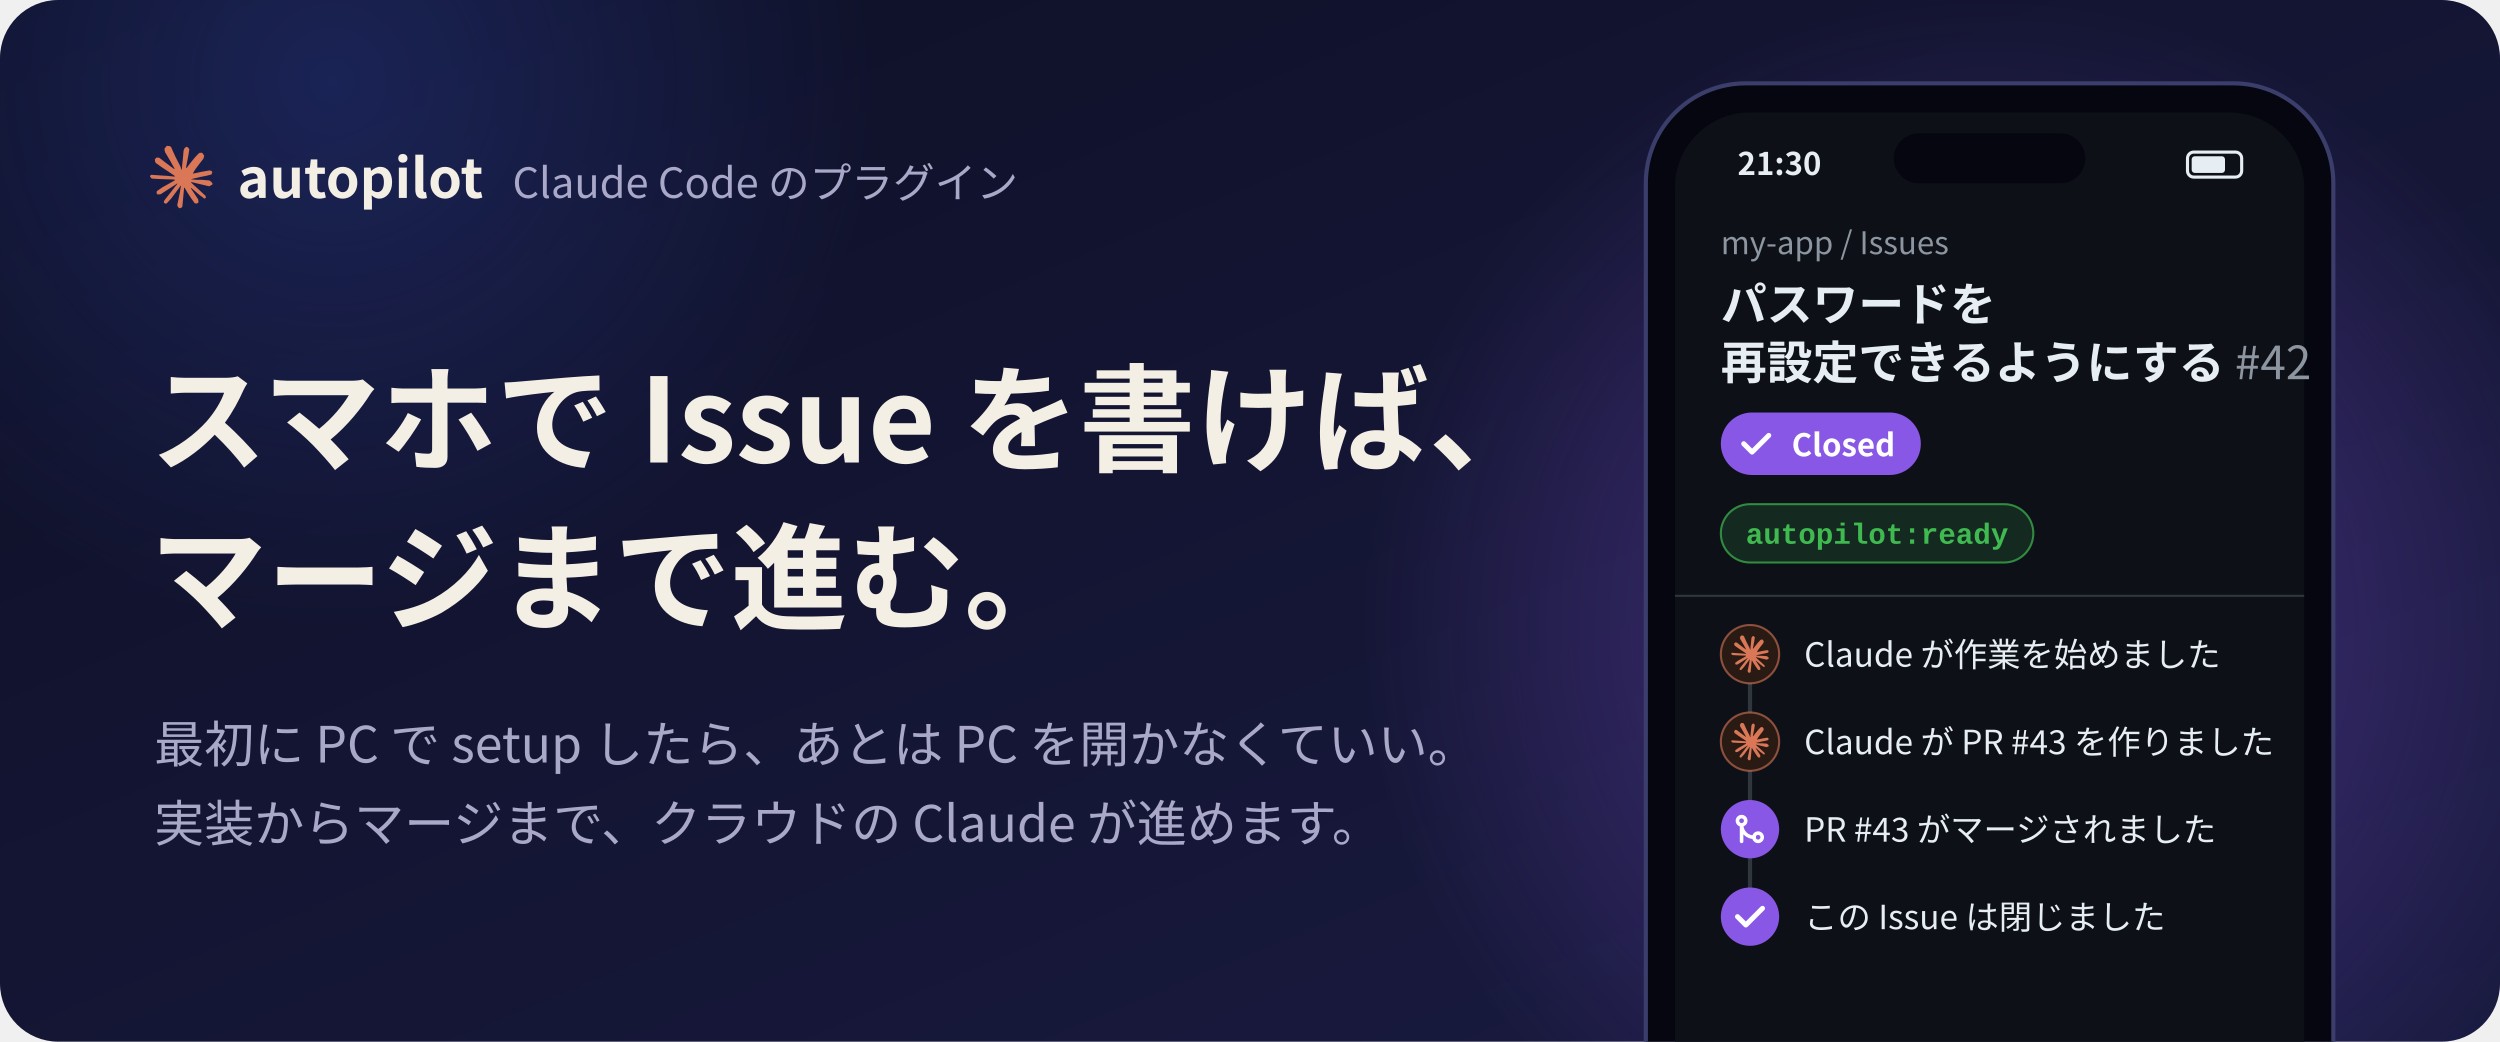
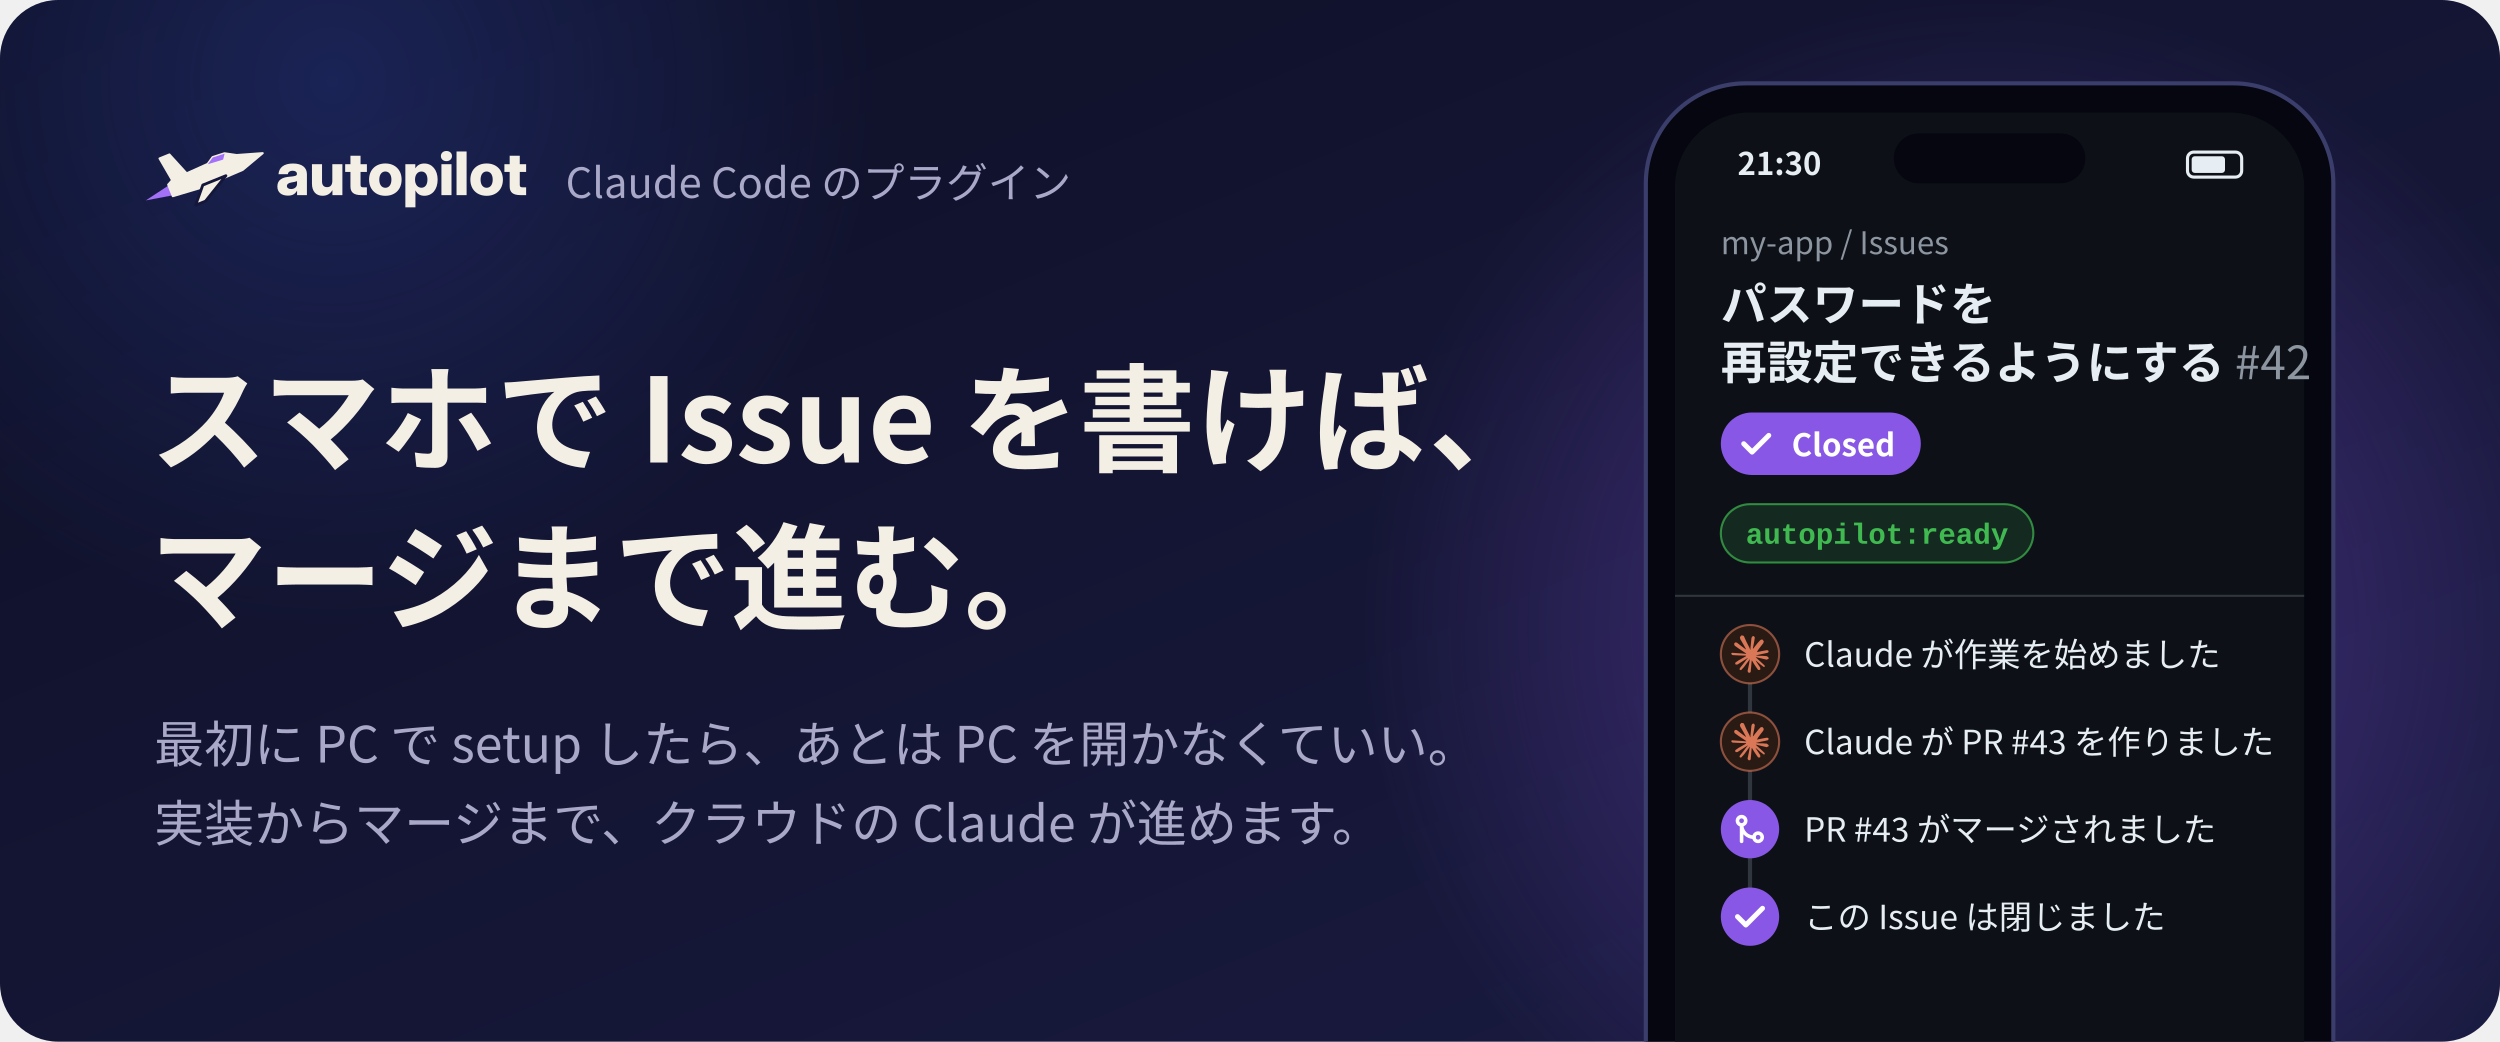
<svg xmlns="http://www.w3.org/2000/svg" width="1200" height="500" viewBox="0 0 1200 500">
  <style>
.t{font-family:-apple-system,BlinkMacSystemFont,'Hiragino Sans','Hiragino Kaku Gothic ProN','Noto Sans CJK JP','Noto Sans JP','Yu Gothic',Meiryo,'Segoe UI',Helvetica,Arial,sans-serif}
.m{font-family:ui-monospace,SFMono-Regular,'SF Mono',Menlo,Consolas,'Liberation Mono','Hiragino Sans','Hiragino Kaku Gothic ProN','Noto Sans CJK JP','Noto Sans JP',monospace}
@keyframes k1{0%,0.01%{opacity:0}1.50%,69.50%{opacity:1}71.00%,100%{opacity:0}}.k1{animation:k1 14s ease-in-out infinite}
@keyframes k2{0%,70.00%{opacity:0;transform:translateY(0px)}72.00%,96.00%{opacity:1;transform:translateY(0)}100%{opacity:0;transform:translateY(0)}}.k2{animation:k2 14s ease-in-out infinite}
@keyframes k3{0%,10.00%{opacity:0;transform:translateY(8px)}12.00%,96.00%{opacity:1;transform:translateY(0)}100%{opacity:0;transform:translateY(0)}}.k3{animation:k3 14s ease-in-out infinite}
@keyframes k4{0%,6.00%{opacity:0}7.50%,14.50%{opacity:1}16.00%,100%{opacity:0}}.k4{animation:k4 14s ease-in-out infinite}
@keyframes k5{0%,40.00%{opacity:0;transform:translateY(0px)}42.00%,96.00%{opacity:1;transform:translateY(0)}100%{opacity:0;transform:translateY(0)}}.k5{animation:k5 14s ease-in-out infinite}
@keyframes k6{0%,62.00%{opacity:0;transform:translateY(0px)}64.00%,96.00%{opacity:1;transform:translateY(0)}100%{opacity:0;transform:translateY(0)}}.k6{animation:k6 14s ease-in-out infinite}
@keyframes k7{0%,70.00%{opacity:0;transform:translateY(0px)}72.00%,96.00%{opacity:1;transform:translateY(0)}100%{opacity:0;transform:translateY(0)}}.k7{animation:k7 14s ease-in-out infinite}
@keyframes k8{0%,24.00%{opacity:0;transform:translateY(8px)}26.00%,96.00%{opacity:1;transform:translateY(0)}100%{opacity:0;transform:translateY(0)}}.k8{animation:k8 14s ease-in-out infinite}
@keyframes k9{0%,40.00%{opacity:0;transform:translateY(8px)}42.00%,96.00%{opacity:1;transform:translateY(0)}100%{opacity:0;transform:translateY(0)}}.k9{animation:k9 14s ease-in-out infinite}
@keyframes k10{0%,62.00%{opacity:0;transform:translateY(8px)}64.00%,96.00%{opacity:1;transform:translateY(0)}100%{opacity:0;transform:translateY(0)}}.k10{animation:k10 14s ease-in-out infinite}
@keyframes k11{0%,70.00%{opacity:0;transform:translateY(8px)}72.00%,96.00%{opacity:1;transform:translateY(0)}100%{opacity:0;transform:translateY(0)}}.k11{animation:k11 14s ease-in-out infinite}
@media (prefers-reduced-motion:reduce){*{animation:none!important}}
</style>
  <defs>
    <linearGradient id="night" x1="0" y1="0" x2="1" y2="1">
      <stop offset="0" stop-color="#0E1026" />
      <stop offset="1" stop-color="#1A1B42" />
    </linearGradient>
    <radialGradient id="glow">
      <stop offset="0" stop-color="#8957E5" stop-opacity=".45" />
      <stop offset="1" stop-color="#8957E5" stop-opacity="0" />
    </radialGradient>
    <radialGradient id="glow2">
      <stop offset="0" stop-color="#3B5BDB" stop-opacity=".25" />
      <stop offset="1" stop-color="#3B5BDB" stop-opacity="0" />
    </radialGradient>
    <clipPath id="clip">
      <rect width="1200" height="500" rx="28" />
    </clipPath>
  </defs>
  <g clip-path="url(#clip)">
    <rect width="1200" height="500" fill="url(#night)" />
    <circle cx="955.0" cy="300" r="300" fill="url(#glow)" />
    <circle cx="160" cy="40" r="260" fill="url(#glow2)" />
-     <path transform="translate(72 70) scale(1.25)" fill="#D97757" d="m4.714 15.956 4.717-2.647.079-.231-.079-.128h-.231l-.789-.049-2.696-.073-2.337-.097-2.265-.121-.571-.121-.534-.704.055-.352.48-.322.686.061 1.518.103 2.277.158 1.651.097 2.447.255h.389l.055-.158-.134-.097-.103-.097L6.973 9.836l-2.55-1.688-1.336-.971-.723-.492-.364-.461-.158-1.008.656-.723.88.061.225.061.892.686 1.906 1.475 2.489 1.834.364.303.146-.103.018-.073-.164-.273-1.354-2.447-1.445-2.489-.643-1.032-.17-.619c-.061-.255-.103-.467-.103-.729L6.287.134 6.7 0l.996.134.419.364.619 1.415 1.002 2.228 1.554 3.03.455.898.243.832.091.255h.158v-.146l.128-1.706.237-2.095.231-2.696.079-.759.376-.911.747-.492.583.279.48.686-.067.443-.285 1.852-.559 2.902-.364 1.943h.212l.243-.243.984-1.305 1.651-2.064.729-.82.85-.905.546-.431h1.032l.759 1.129-.34 1.166-1.062 1.348-.88 1.141-1.263 1.7-.789 1.36.073.109.188-.018 2.853-.607 1.542-.279 1.84-.316.832.389.091.395-.328.807-1.967.486-2.307.461-3.436.814-.043.03.049.061 1.548.146.662.036h1.621l3.018.225.789.522.474.638-.079.486-1.214.619-1.639-.389-3.825-.911-1.311-.328h-.182v.109l1.093 1.069 2.003 1.809 2.507 2.331.128.577-.322.455-.34-.049-2.204-1.657-.85-.747-1.925-1.621h-.128v.17l.443.65 2.344 3.521.121 1.081-.17.352-.607.212-.668-.121-1.372-1.925L14.38 17.959l-1.141-1.943-.14.079-.674 7.255-.316.37-.729.279-.607-.461-.322-.747.322-1.475.389-1.925.316-1.53.285-1.9.17-.631-.012-.043-.14.018-1.433 1.967-2.18 2.945-1.724 1.846-.413.164-.716-.37.067-.662.401-.589 2.386-3.036 1.439-1.882.929-1.087-.006-.158h-.055l-6.338 4.116-1.129.146-.486-.455.061-.747.231-.243 1.906-1.311Z" />
-     <text x="114" y="95" font-size="26" font-weight="800" fill="#F4EFE4" class="t">autopilot</text>
-     <text x="246" y="95" font-size="20" font-weight="500" fill="#A9A8C8" class="t">Claude Code のプラグイン</text>
+     <svg x="70" y="68.0" width="183.5" height="36" viewBox="0 0 764.76 150.00">
+       <g transform="translate(0.00 23.00) scale(3.5513) translate(5.64 -21.69)">
+         <polygon points="7.14,39.89 -5.64,48.29 9.39,45.45" fill="#A371F7" />
+         <polygon points="60.19,21.69 45.52,22.76 38.65,21.76 31.97,23.92 29.20,27.74 17.33,33.07 7.64,22.43 2.08,24.68 9.18,36.91 6.96,39.42 9.58,45.91 24.98,41.31 48.90,31.11" fill="#F4EFE4" stroke="#F4EFE4" stroke-width="1.2" stroke-linejoin="round" />
+         <polygon points="39.44,34.39 27.97,48.73 22.41,50.97 26.46,39.63" fill="#F4EFE4" stroke="#14163A" stroke-width="1.6" stroke-linejoin="round" />
+         <polygon points="38.72,21.95 32.05,24.11 29.27,27.92 37.92,25.29" fill="#A371F7" />
+       </g>
+       <path transform="translate(259.78 106.88)" fill="#F4EFE4" d="M24.551 1.055C33.281 1.055 38.848 -1.992 42.539 -8.672H42.773V0.0H62.461V-41.66C62.461 -55.312 52.559 -63.223 34.57 -63.223C16.641 -63.223 6.504 -55.254 5.625 -41.836H24.375C24.785 -46.055 28.242 -48.75 33.867 -48.75C39.199 -48.75 42.48 -46.23 42.48 -42.539V-42.246C42.48 -38.555 38.438 -37.676 27.363 -36.738C14.18 -35.684 3.34 -31.172 3.34 -17.285C3.34 -4.98 12.188 1.055 24.551 1.055ZM30.703 -12.129C25.781 -12.129 22.441 -14.414 22.441 -18.223C22.441 -22.266 26.309 -24.492 31.699 -25.312C36.68 -26.133 40.488 -26.895 42.656 -27.891V-22.266C42.656 -16.172 37.441 -12.129 30.703 -12.129ZM93.809 1.348C103.125 1.348 109.395 -2.93 113.496 -10.02V0.0H133.418V-61.875H113.262V-28.242C113.262 -19.805 109.16 -15.879 102.773 -15.879C96.387 -15.879 92.695 -19.863 92.695 -27.188V-61.875H72.539V-22.969C72.539 -7.734 80.391 1.348 93.809 1.348ZM182.461 -61.875H169.746V-78.75H149.531V-61.875H138.984V-46.289H149.531V-17.402C149.531 -5.391 156.211 0.0 171.035 0.0H182.461V-15.586H175.488C170.977 -15.586 169.746 -16.816 169.746 -20.801V-46.289H182.461ZM219.375 1.406C238.77 1.406 251.895 -11.309 251.895 -30.938C251.895 -50.449 238.77 -63.281 219.375 -63.281C199.98 -63.281 186.797 -50.449 186.797 -30.938C186.797 -11.309 199.98 1.406 219.375 1.406ZM219.375 -14.648C212.285 -14.648 207.246 -20.449 207.246 -30.938C207.246 -41.367 212.344 -47.227 219.375 -47.227C226.406 -47.227 231.504 -41.367 231.504 -30.938C231.504 -20.449 226.406 -14.648 219.375 -14.648ZM259.395 24.492H279.551V-9.199H279.785C283.008 -2.344 289.102 1.348 297.246 1.348C313.477 1.348 323.965 -11.484 323.965 -31.055C323.965 -49.98 313.066 -63.223 297.422 -63.223C289.395 -63.223 283.301 -60.059 279.609 -53.789H279.316V-61.875H259.395ZM291.562 -14.766C283.945 -14.766 278.73 -21.152 278.73 -31.055C278.73 -40.84 283.945 -47.168 291.562 -47.168C299.004 -47.168 303.574 -41.133 303.574 -31.055C303.574 -20.859 299.004 -14.766 291.562 -14.766ZM331.523 0.0H351.68V-61.875H331.523ZM341.543 -67.91C348.047 -67.91 352.676 -72.188 352.676 -78.105C352.676 -84.023 348.047 -88.242 341.543 -88.242C335.098 -88.242 330.469 -84.023 330.469 -78.105C330.469 -72.188 335.098 -67.91 341.543 -67.91ZM381.914 -87.305H361.758V0.0H381.914ZM421.992 1.406C441.387 1.406 454.512 -11.309 454.512 -30.938C454.512 -50.449 441.387 -63.281 421.992 -63.281C402.598 -63.281 389.414 -50.449 389.414 -30.938C389.414 -11.309 402.598 1.406 421.992 1.406ZM421.992 -14.648C414.902 -14.648 409.863 -20.449 409.863 -30.938C409.863 -41.367 414.961 -47.227 421.992 -47.227C429.023 -47.227 434.121 -41.367 434.121 -30.938C434.121 -20.449 429.023 -14.648 421.992 -14.648ZM500.977 -61.875H488.262V-78.75H468.047V-61.875H457.5V-46.289H468.047V-17.402C468.047 -5.391 474.727 0.0 489.551 0.0H500.977V-15.586H494.004C489.492 -15.586 488.262 -16.816 488.262 -20.801V-46.289H500.977Z" />
+     </svg>
+     <text x="271.5" y="95" font-size="20" font-weight="500" fill="#A9A8C8" class="t">Claude Code のプラグイン</text>
    <text x="72" y="222" font-size="56" font-weight="800" fill="#F4EFE4" class="t">スマホで Issue を書けば、</text>
    <text x="72" y="298" font-size="56" font-weight="800" fill="#F4EFE4" class="t">マージまで進む。</text>
    <text x="74" y="366" font-size="24" font-weight="500" fill="#A9A8C8" class="t">最初に PC で setup したら、あとは PC を開かなくていい。</text>
    <text x="74" y="404" font-size="24" font-weight="500" fill="#A9A8C8" class="t">実装からマージまで、クラウドの Claude が進めます。</text>
    <rect x="790" y="40" width="330" height="560" rx="48" fill="#05060F" stroke="#3B3D6B" stroke-width="2" />
    <rect x="804" y="54" width="302" height="532" rx="36" fill="#0D1117" />
    <rect x="909.0" y="64" width="92" height="24" rx="12" fill="#05060F" />
    <text x="834" y="84" font-size="15" font-weight="700" fill="#E6EDF3" class="t">21:30</text>
    <rect x="1050" y="73" width="26" height="12" rx="3" fill="none" stroke="#E6EDF3" stroke-width="1.5" />
    <rect x="1052" y="75" width="16" height="8" rx="1.5" fill="#E6EDF3" />
    <text x="826" y="122" font-size="15" font-weight="500" fill="#8D96A0" class="t">my-app / Issues</text>
    <text x="826" y="154" font-size="22" font-weight="700" fill="#E6EDF3" class="t">パスワードを</text>
    <text x="826" y="182" font-size="22" font-weight="700" fill="#E6EDF3" class="t">再設定できるようにする <tspan fill="#8D96A0" font-weight="500">#42</tspan>
    </text>
    <g class="k1" opacity="0">
      <rect x="826" y="198" width="84" height="30" rx="15" fill="#238636" />
      <circle cx="843" cy="213" r="6" fill="none" stroke="#FFFFFF" stroke-width="2" />
      <circle cx="843" cy="213" r="1.6" fill="#FFFFFF" />
      <text x="860" y="219" font-size="15" font-weight="700" fill="#FFFFFF" class="t">Open</text>
    </g>
    <g class="k2">
      <rect x="826" y="198" width="96" height="30" rx="15" fill="#8957E5" />
      <path d="M837 213 l4 4 l8 -8" fill="none" stroke="#FFFFFF" stroke-width="2.4" stroke-linecap="round" stroke-linejoin="round" />
      <text x="860" y="219" font-size="15" font-weight="700" fill="#FFFFFF" class="t">Closed</text>
    </g>
    <g class="k3">
      <rect x="826" y="242" width="150" height="28" rx="14" fill="#3FB950" fill-opacity=".15" stroke="#3FB950" stroke-opacity=".7" />
      <text x="901" y="261" font-size="14" font-weight="600" fill="#3FB950" text-anchor="middle" class="m">autopilot:ready</text>
    </g>
    <g class="k4" opacity="0">
      <circle cx="946" cy="256" r="18" fill="none" stroke="#FFFFFF" stroke-opacity=".55" stroke-width="2" />
      <circle cx="946" cy="256" r="7" fill="#FFFFFF" fill-opacity=".55" />
    </g>
    <line x1="804" y1="286" x2="1106" y2="286" stroke="#30363D" />
    <g class="k5">
      <line x1="840" y1="314" x2="840" y2="356" stroke="#30363D" stroke-width="2" />
    </g>
    <g class="k6">
      <line x1="840" y1="356" x2="840" y2="398" stroke="#30363D" stroke-width="2" />
    </g>
    <g class="k7">
      <line x1="840" y1="398" x2="840" y2="440" stroke="#30363D" stroke-width="2" />
    </g>
    <g class="k8">
      <circle cx="840" cy="314" r="14" fill="#2A1A14" stroke="#D97757" stroke-opacity=".6" />
      <path transform="translate(831 305) scale(0.75)" fill="#D97757" d="m4.714 15.956 4.717-2.647.079-.231-.079-.128h-.231l-.789-.049-2.696-.073-2.337-.097-2.265-.121-.571-.121-.534-.704.055-.352.48-.322.686.061 1.518.103 2.277.158 1.651.097 2.447.255h.389l.055-.158-.134-.097-.103-.097L6.973 9.836l-2.55-1.688-1.336-.971-.723-.492-.364-.461-.158-1.008.656-.723.88.061.225.061.892.686 1.906 1.475 2.489 1.834.364.303.146-.103.018-.073-.164-.273-1.354-2.447-1.445-2.489-.643-1.032-.17-.619c-.061-.255-.103-.467-.103-.729L6.287.134 6.7 0l.996.134.419.364.619 1.415 1.002 2.228 1.554 3.03.455.898.243.832.091.255h.158v-.146l.128-1.706.237-2.095.231-2.696.079-.759.376-.911.747-.492.583.279.48.686-.067.443-.285 1.852-.559 2.902-.364 1.943h.212l.243-.243.984-1.305 1.651-2.064.729-.82.85-.905.546-.431h1.032l.759 1.129-.34 1.166-1.062 1.348-.88 1.141-1.263 1.7-.789 1.36.073.109.188-.018 2.853-.607 1.542-.279 1.84-.316.832.389.091.395-.328.807-1.967.486-2.307.461-3.436.814-.043.03.049.061 1.548.146.662.036h1.621l3.018.225.789.522.474.638-.079.486-1.214.619-1.639-.389-3.825-.911-1.311-.328h-.182v.109l1.093 1.069 2.003 1.809 2.507 2.331.128.577-.322.455-.34-.049-2.204-1.657-.85-.747-1.925-1.621h-.128v.17l.443.65 2.344 3.521.121 1.081-.17.352-.607.212-.668-.121-1.372-1.925L14.38 17.959l-1.141-1.943-.14.079-.674 7.255-.316.37-.729.279-.607-.461-.322-.747.322-1.475.389-1.925.316-1.53.285-1.9.17-.631-.012-.043-.14.018-1.433 1.967-2.18 2.945-1.724 1.846-.413.164-.716-.37.067-.662.401-.589 2.386-3.036 1.439-1.882.929-1.087-.006-.158h-.055l-6.338 4.116-1.129.146-.486-.455.061-.747.231-.243 1.906-1.311Z" />
      <text x="866" y="320" font-size="16" font-weight="500" fill="#E6EDF3" class="t">Claude が作業を始めました</text>
    </g>
    <g class="k9">
      <circle cx="840" cy="356" r="14" fill="#2A1A14" stroke="#D97757" stroke-opacity=".6" />
      <path transform="translate(831 347) scale(0.75)" fill="#D97757" d="m4.714 15.956 4.717-2.647.079-.231-.079-.128h-.231l-.789-.049-2.696-.073-2.337-.097-2.265-.121-.571-.121-.534-.704.055-.352.48-.322.686.061 1.518.103 2.277.158 1.651.097 2.447.255h.389l.055-.158-.134-.097-.103-.097L6.973 9.836l-2.55-1.688-1.336-.971-.723-.492-.364-.461-.158-1.008.656-.723.88.061.225.061.892.686 1.906 1.475 2.489 1.834.364.303.146-.103.018-.073-.164-.273-1.354-2.447-1.445-2.489-.643-1.032-.17-.619c-.061-.255-.103-.467-.103-.729L6.287.134 6.7 0l.996.134.419.364.619 1.415 1.002 2.228 1.554 3.03.455.898.243.832.091.255h.158v-.146l.128-1.706.237-2.095.231-2.696.079-.759.376-.911.747-.492.583.279.48.686-.067.443-.285 1.852-.559 2.902-.364 1.943h.212l.243-.243.984-1.305 1.651-2.064.729-.82.85-.905.546-.431h1.032l.759 1.129-.34 1.166-1.062 1.348-.88 1.141-1.263 1.7-.789 1.36.073.109.188-.018 2.853-.607 1.542-.279 1.84-.316.832.389.091.395-.328.807-1.967.486-2.307.461-3.436.814-.043.03.049.061 1.548.146.662.036h1.621l3.018.225.789.522.474.638-.079.486-1.214.619-1.639-.389-3.825-.911-1.311-.328h-.182v.109l1.093 1.069 2.003 1.809 2.507 2.331.128.577-.322.455-.34-.049-2.204-1.657-.85-.747-1.925-1.621h-.128v.17l.443.65 2.344 3.521.121 1.081-.17.352-.607.212-.668-.121-1.372-1.925L14.38 17.959l-1.141-1.943-.14.079-.674 7.255-.316.37-.729.279-.607-.461-.322-.747.322-1.475.389-1.925.316-1.53.285-1.9.17-.631-.012-.043-.14.018-1.433 1.967-2.18 2.945-1.724 1.846-.413.164-.716-.37.067-.662.401-.589 2.386-3.036 1.439-1.882.929-1.087-.006-.158h-.055l-6.338 4.116-1.129.146-.486-.455.061-.747.231-.243 1.906-1.311Z" />
      <text x="866" y="362" font-size="16" font-weight="500" fill="#E6EDF3" class="t">Claude が PR #43 を作りました</text>
    </g>
    <g class="k10">
      <circle cx="840" cy="398" r="14" fill="#8957E5" />
      <g transform="translate(832 390) scale(.66)" fill="none" stroke="#FFFFFF" stroke-width="2.6" stroke-linecap="round">
        <circle cx="18" cy="18" r="3" />
        <circle cx="6" cy="6" r="3" />
        <path d="M6 21V9a9 9 0 0 0 9 9" />
      </g>
      <text x="866" y="404" font-size="16" font-weight="500" fill="#E6EDF3" class="t">PR #43 がマージされました</text>
    </g>
    <g class="k11">
      <circle cx="840" cy="440" r="14" fill="#8957E5" />
      <path d="M834 440 l4 4 l8 -8" fill="none" stroke="#FFFFFF" stroke-width="2.4" stroke-linecap="round" stroke-linejoin="round" />
      <text x="866" y="446" font-size="16" font-weight="500" fill="#E6EDF3" class="t">この Issue は閉じました</text>
    </g>
  </g>
</svg>
